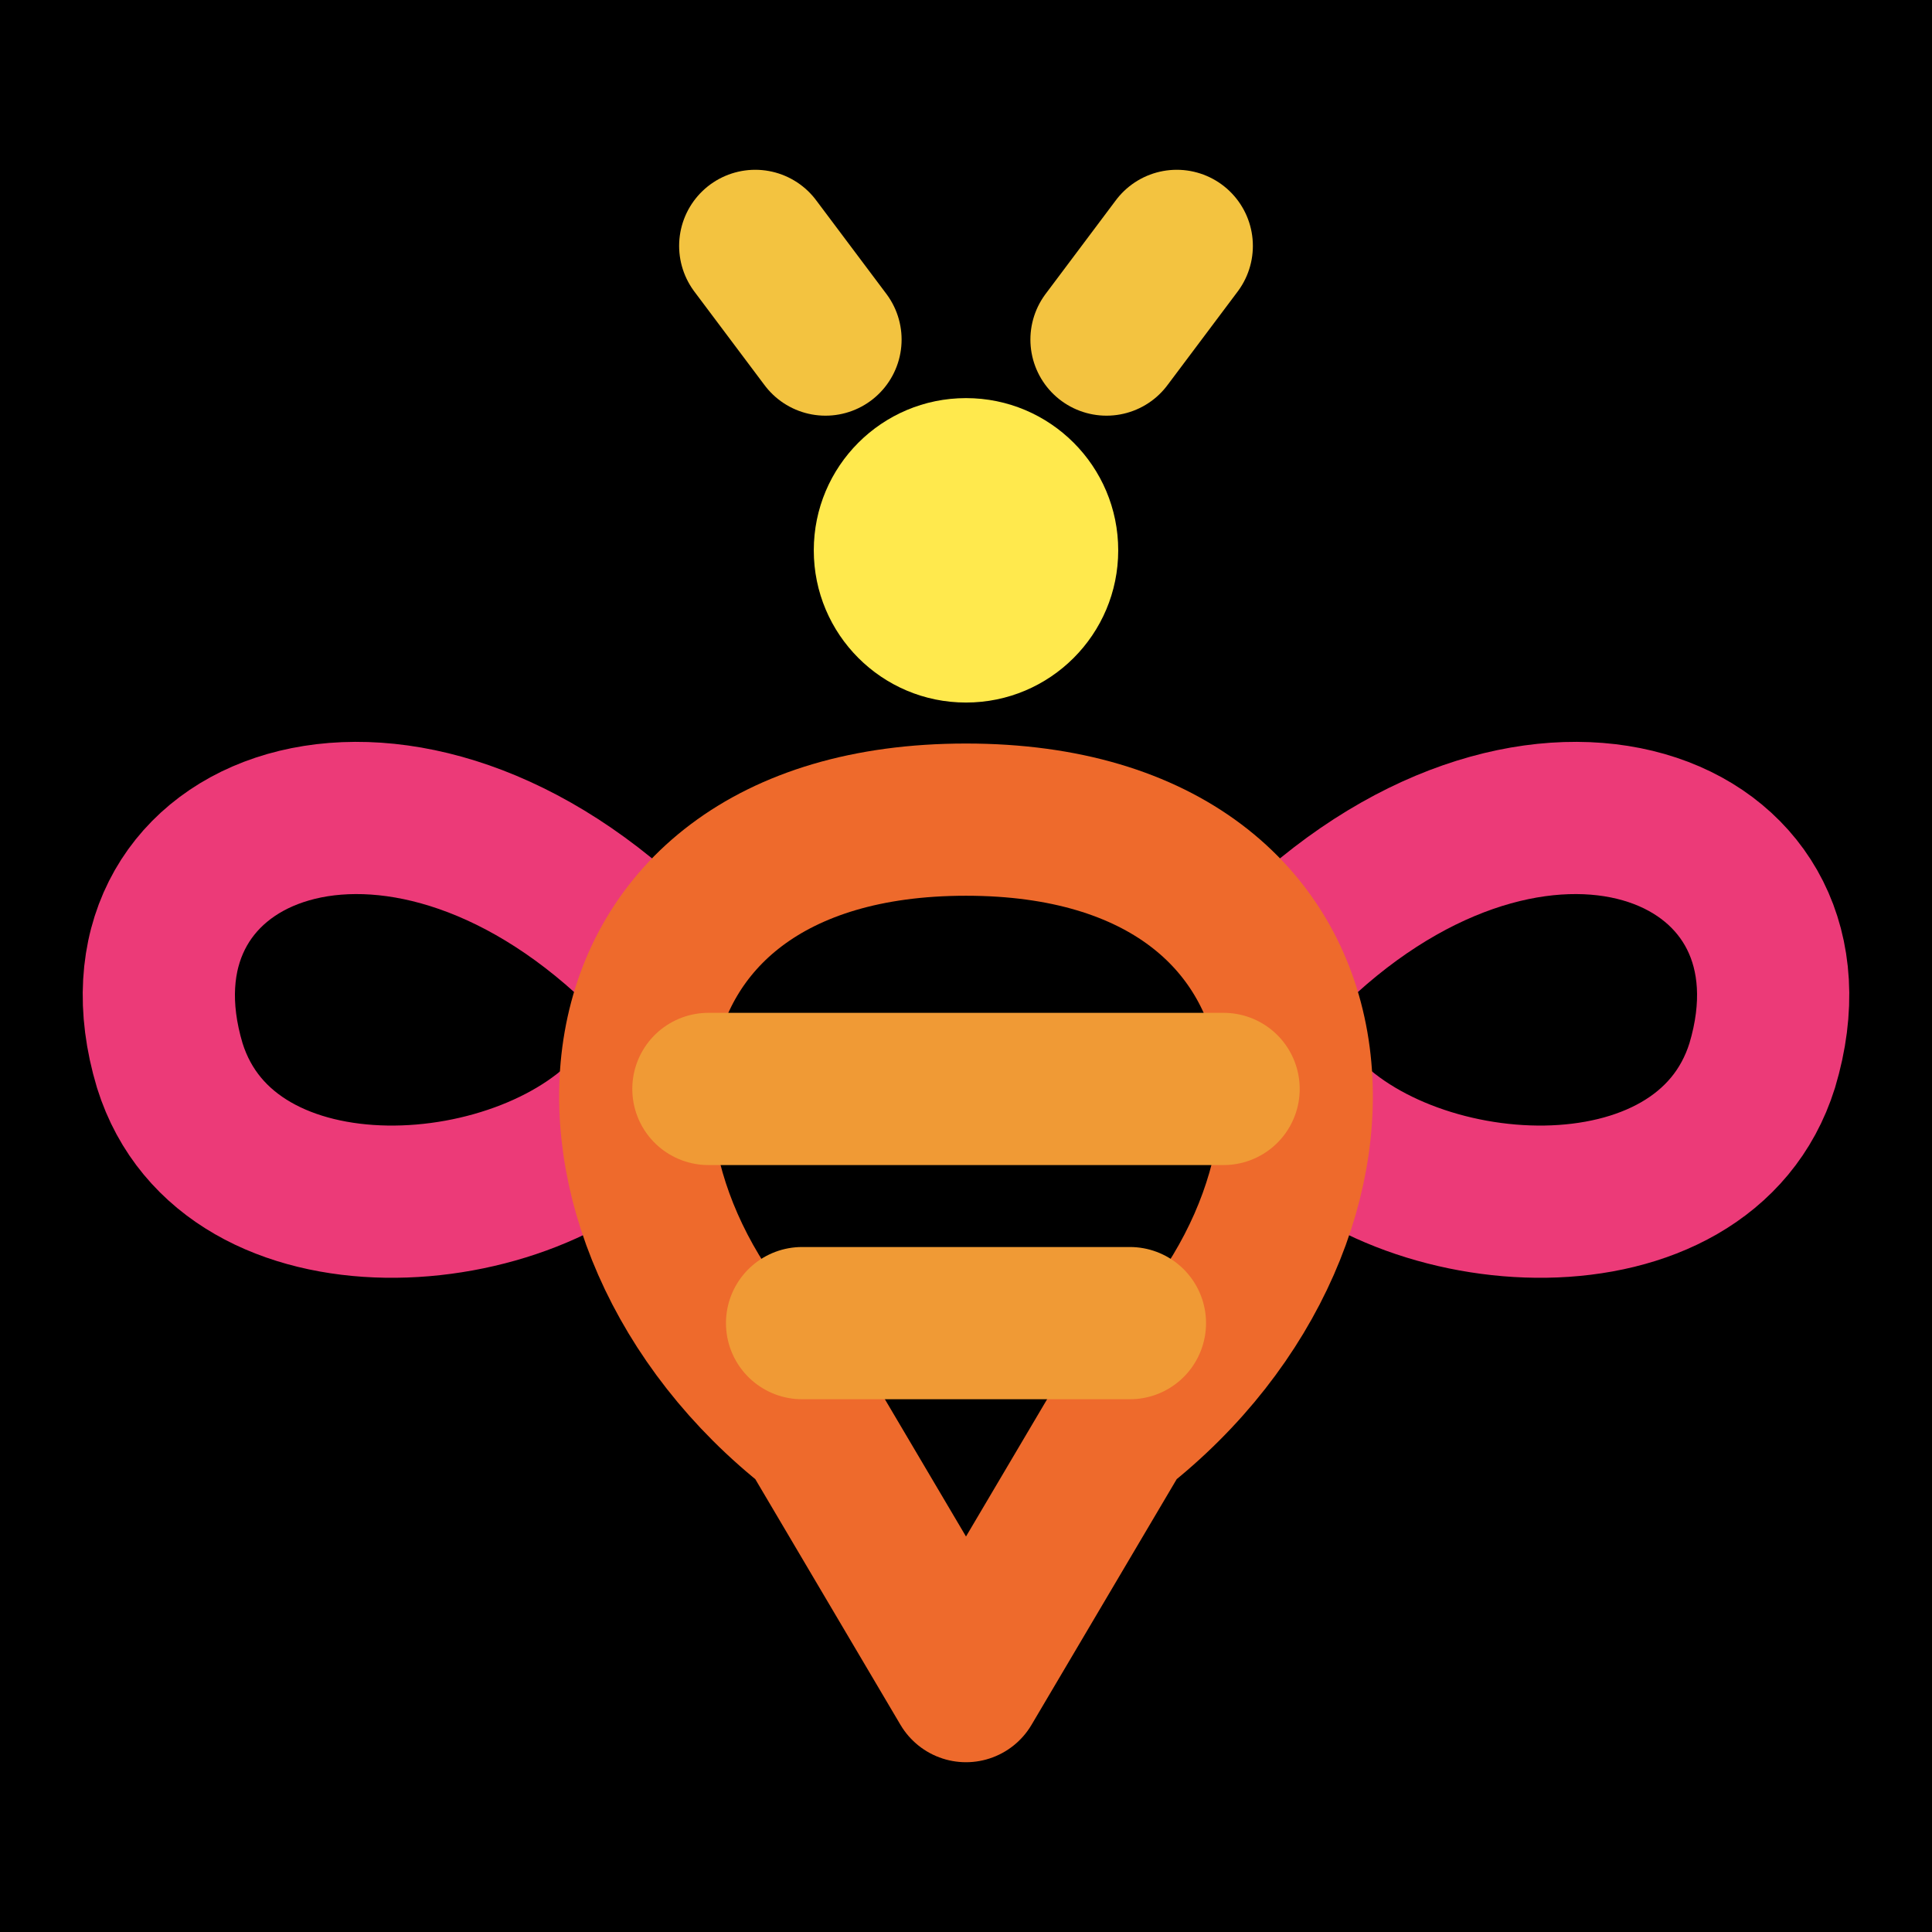
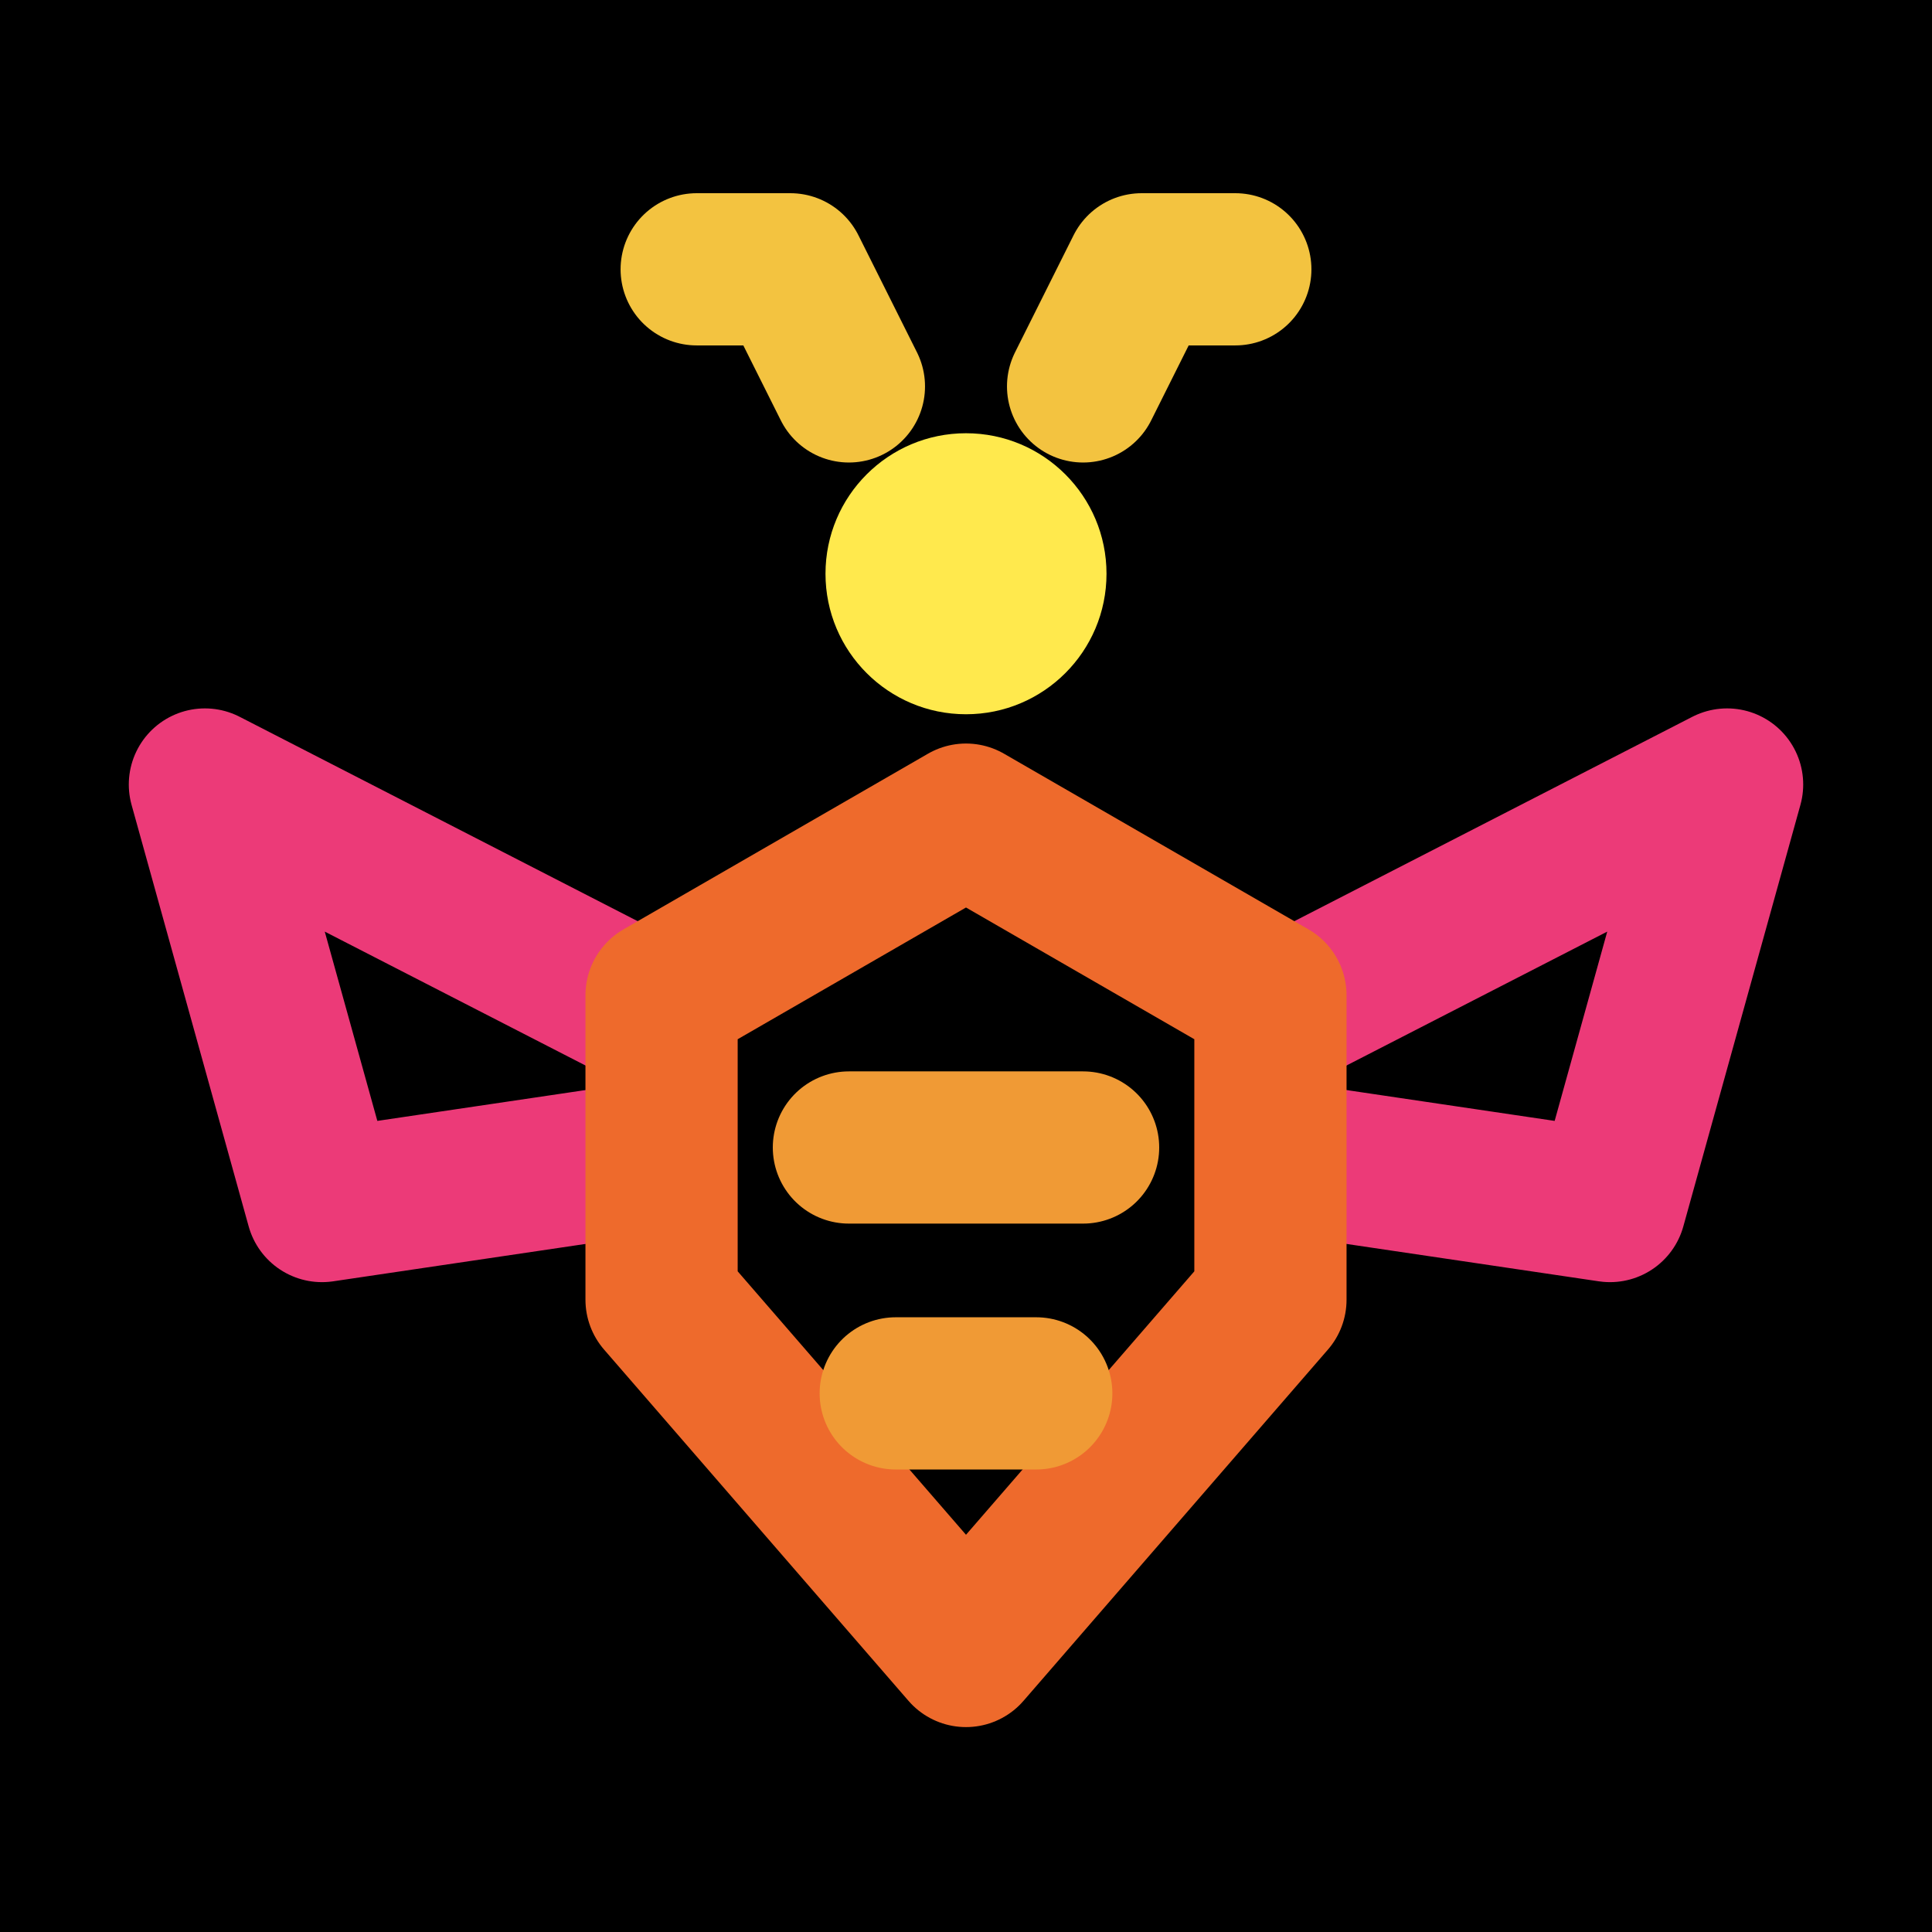
<svg xmlns="http://www.w3.org/2000/svg" viewBox="105 24 330 330" width="1024" height="1024" role="img" aria-label="The Swarm">
  <rect x="-200" y="-200" width="800" height="800" fill="#000000" />
-   <path d="M212 184C170 146 122 166 134 206C144 238 196 234 214 212M328 184C370 146 418 166 406 206C396 238 344 234 326 212" fill="none" stroke="#EC3A78" stroke-width="26" stroke-linecap="round" stroke-linejoin="round" />
-   <path d="M270 164C338 164 342 232 296 268L270 312L244 268C198 232 202 164 270 164Z" fill="none" stroke="#EE6A2C" stroke-width="26" stroke-linecap="round" stroke-linejoin="round" />
-   <path d="M226 210L314 210M242 250L298 250" fill="none" stroke="#F09A35" stroke-width="26" stroke-linecap="round" stroke-linejoin="round" />
-   <path d="M246 82L234 66M294 82L306 66" fill="none" stroke="#F3C340" stroke-width="26" stroke-linecap="round" stroke-linejoin="round" />
-   <circle cx="270" cy="118" r="26" fill="#FFE94D" />
+   <path d="M214 196L140 158L160 230L214 222M326 196L400 158L380 230L326 222" fill="none" stroke="#EC3A78" stroke-width="26" stroke-linecap="round" stroke-linejoin="round" />
+   <path d="M270 164L322 194L322 246L270 306L218 246L218 194Z" fill="none" stroke="#EE6A2C" stroke-width="26" stroke-linecap="round" stroke-linejoin="round" />
+   <path d="M250 220L290 220M258 262L282 262" fill="none" stroke="#F09A35" stroke-width="26" stroke-linecap="round" stroke-linejoin="round" />
+   <path d="M250 90L240 70L224 70M290 90L300 70L316 70" fill="none" stroke="#F3C340" stroke-width="26" stroke-linecap="round" stroke-linejoin="round" />
+   <circle cx="270" cy="122" r="24" fill="#FFE94D" />
</svg>
